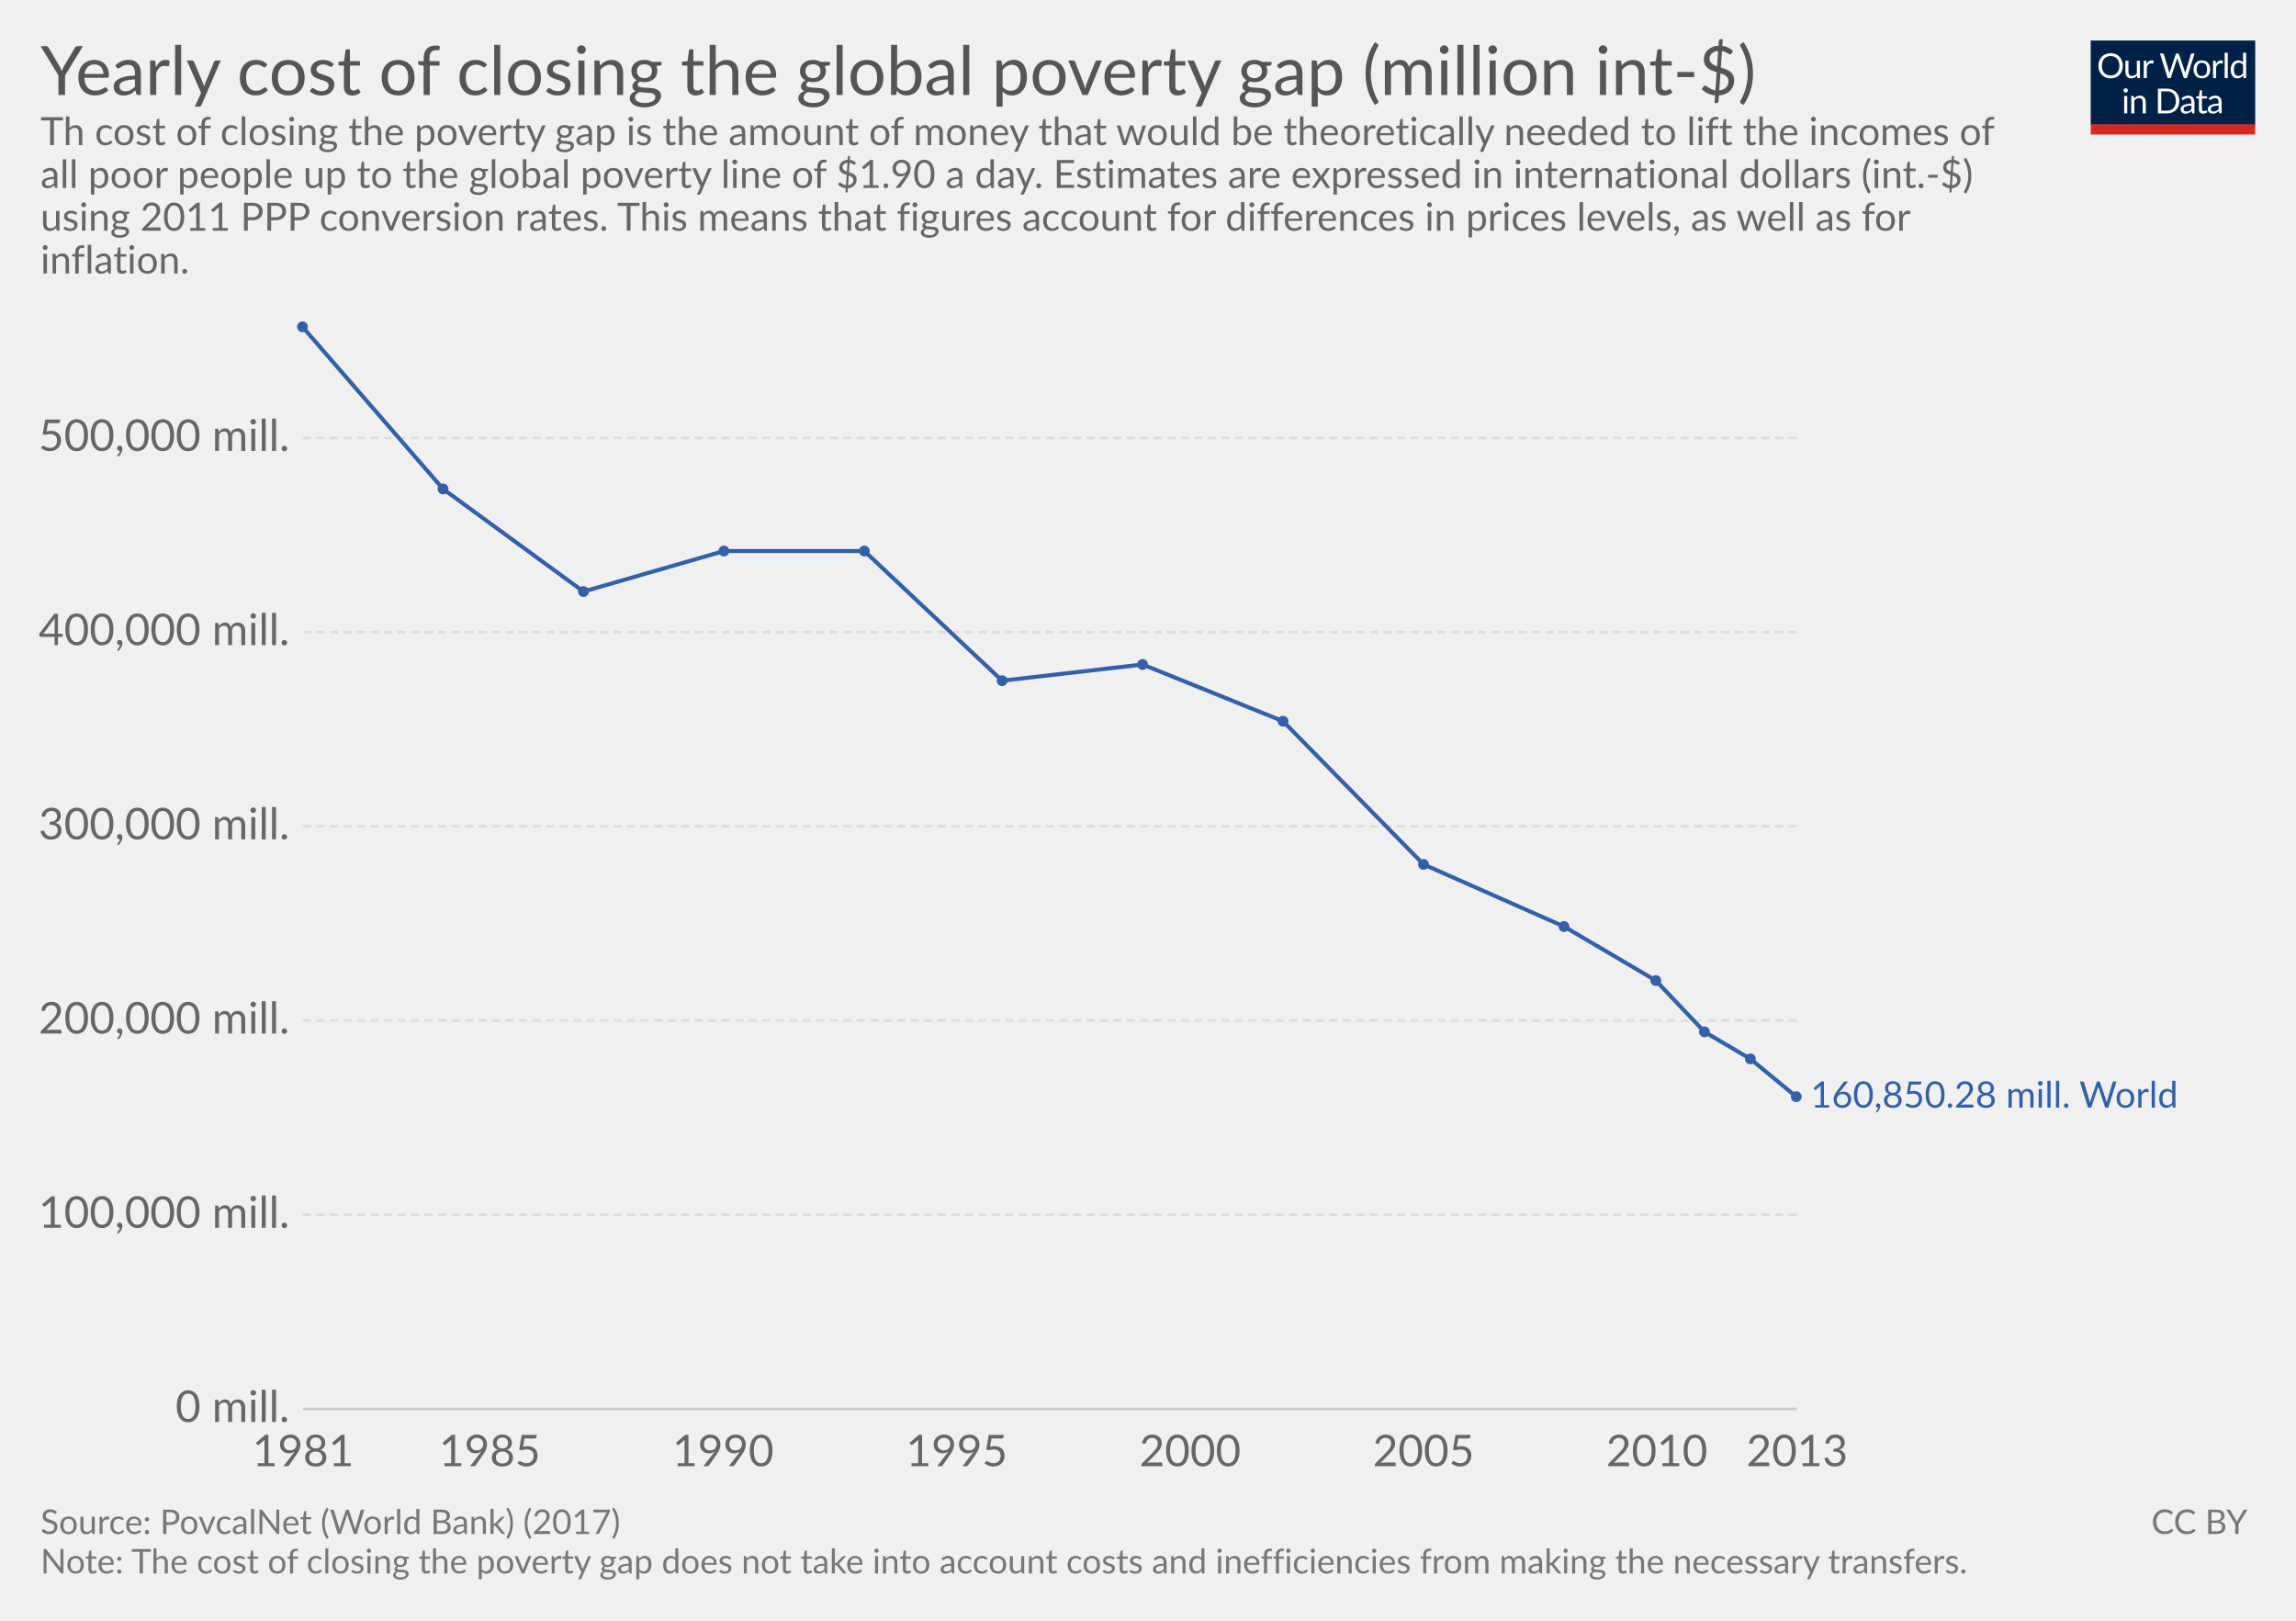
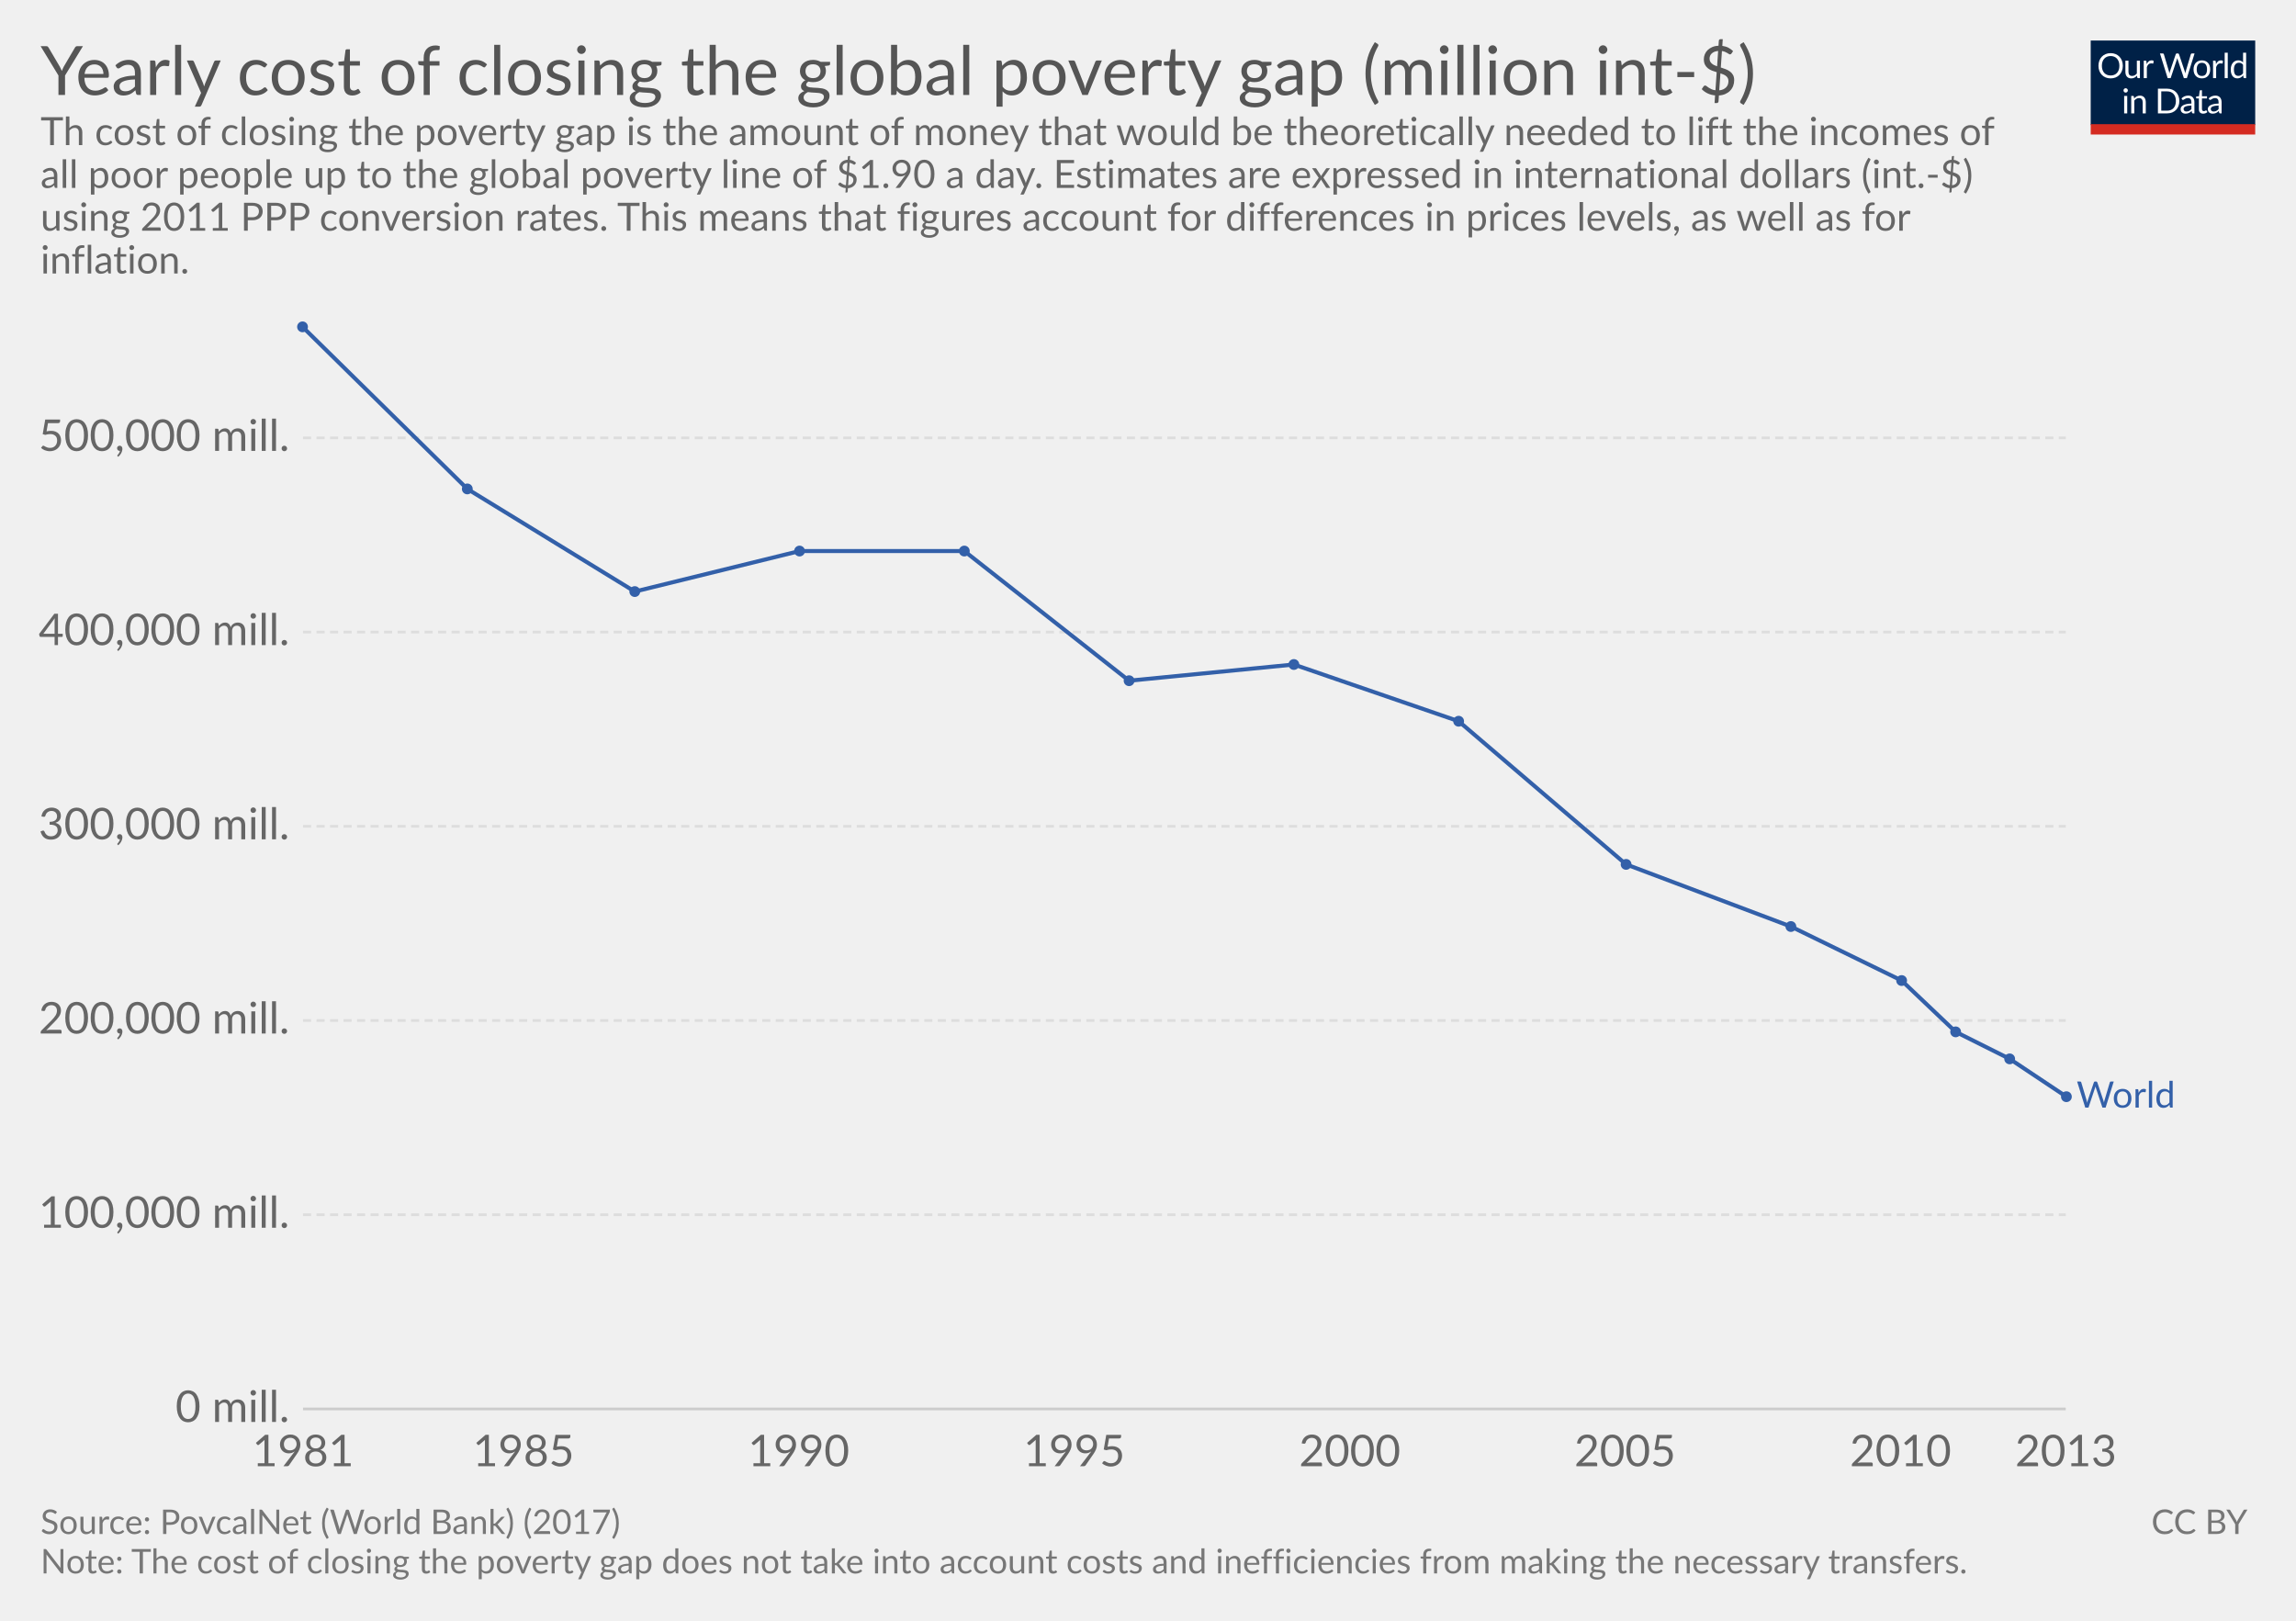
<svg xmlns="http://www.w3.org/2000/svg" version="1.1" style="font-family:Lato, 'Helvetica Neue', Helvetica, Arial, sans-serif;font-size:18px;background-color:white;text-rendering:optimizeLegibility;-webkit-font-smoothing:antialiased" width="850" height="600">
  <g class="HeaderView">
    <g transform="translate(774, 15) scale(0.29)">
      <svg width="210" height="120" viewBox="0 0 210 120" fill="none">
        <g clip-path="url(#clip0)">
          <path d="M0 0H210V107.89H0V0Z" fill="#002147" />
          <path d="M40.979 32.248C40.979 34.609 40.605 36.78 39.857 38.76C39.109 40.725 38.053 42.419 36.689 43.842C35.325 45.265 33.682 46.372 31.761 47.164C29.854 47.941 27.742 48.33 25.425 48.33C23.107 48.33 20.995 47.941 19.089 47.164C17.182 46.372 15.547 45.265 14.183 43.842C12.819 42.419 11.763 40.725 11.015 38.76C10.267 36.78 9.893 34.609 9.893 32.248C9.893 29.887 10.267 27.723 11.015 25.758C11.763 23.778 12.819 22.077 14.183 20.654C15.547 19.217 17.182 18.102 19.089 17.31C20.995 16.518 23.107 16.122 25.425 16.122C27.742 16.122 29.854 16.518 31.761 17.31C33.682 18.102 35.325 19.217 36.689 20.654C38.053 22.077 39.109 23.778 39.857 25.758C40.605 27.723 40.979 29.887 40.979 32.248ZM36.601 32.248C36.601 30.312 36.337 28.574 35.809 27.034C35.281 25.494 34.533 24.196 33.565 23.14C32.597 22.069 31.423 21.248 30.045 20.676C28.666 20.104 27.126 19.818 25.425 19.818C23.738 19.818 22.205 20.104 20.827 20.676C19.448 21.248 18.267 22.069 17.285 23.14C16.317 24.196 15.569 25.494 15.041 27.034C14.513 28.574 14.249 30.312 14.249 32.248C14.249 34.184 14.513 35.922 15.041 37.462C15.569 38.987 16.317 40.285 17.285 41.356C18.267 42.412 19.448 43.226 20.827 43.798C22.205 44.355 23.738 44.634 25.425 44.634C27.126 44.634 28.666 44.355 30.045 43.798C31.423 43.226 32.597 42.412 33.565 41.356C34.533 40.285 35.281 38.987 35.809 37.462C36.337 35.922 36.601 34.184 36.601 32.248ZM62.823 25.714V48H60.491C59.934 48 59.582 47.729 59.435 47.186L59.127 44.788C58.159 45.859 57.074 46.724 55.871 47.384C54.669 48.029 53.29 48.352 51.735 48.352C50.518 48.352 49.44 48.154 48.501 47.758C47.577 47.347 46.8 46.775 46.169 46.042C45.539 45.309 45.062 44.421 44.739 43.38C44.431 42.339 44.277 41.187 44.277 39.926V25.714H48.193V39.926C48.193 41.613 48.575 42.918 49.337 43.842C50.115 44.766 51.295 45.228 52.879 45.228C54.038 45.228 55.116 44.957 56.113 44.414C57.125 43.857 58.057 43.094 58.907 42.126V25.714H62.823ZM71.43 30.18C72.135 28.655 73 27.467 74.027 26.616C75.053 25.751 76.307 25.318 77.789 25.318C78.258 25.318 78.705 25.369 79.131 25.472C79.571 25.575 79.959 25.736 80.297 25.956L80.011 28.882C79.923 29.249 79.703 29.432 79.351 29.432C79.145 29.432 78.845 29.388 78.449 29.3C78.053 29.212 77.605 29.168 77.107 29.168C76.403 29.168 75.772 29.271 75.215 29.476C74.672 29.681 74.181 29.989 73.741 30.4C73.315 30.796 72.927 31.295 72.575 31.896C72.237 32.483 71.929 33.157 71.651 33.92V48H67.713V25.714H69.957C70.382 25.714 70.675 25.795 70.837 25.956C70.998 26.117 71.108 26.396 71.167 26.792L71.43 30.18ZM132.589 16.474L122.755 48H118.927L110.941 23.954C110.867 23.719 110.794 23.47 110.721 23.206C110.662 22.942 110.596 22.663 110.523 22.37C110.449 22.663 110.376 22.942 110.303 23.206C110.23 23.47 110.156 23.719 110.083 23.954L102.053 48H98.225L88.391 16.474H91.933C92.314 16.474 92.629 16.569 92.879 16.76C93.143 16.951 93.311 17.193 93.385 17.486L99.897 39.398C99.999 39.794 100.095 40.219 100.183 40.674C100.285 41.129 100.381 41.613 100.469 42.126C100.571 41.613 100.674 41.129 100.777 40.674C100.894 40.205 101.019 39.779 101.151 39.398L108.565 17.486C108.653 17.237 108.821 17.009 109.071 16.804C109.335 16.584 109.65 16.474 110.017 16.474H111.249C111.63 16.474 111.938 16.569 112.173 16.76C112.407 16.951 112.583 17.193 112.701 17.486L120.093 39.398C120.225 39.779 120.342 40.19 120.445 40.63C120.562 41.07 120.672 41.532 120.775 42.016C120.848 41.532 120.929 41.07 121.017 40.63C121.105 40.19 121.2 39.779 121.303 39.398L127.837 17.486C127.91 17.222 128.072 16.987 128.321 16.782C128.585 16.577 128.9 16.474 129.267 16.474H132.589ZM141.94 25.362C143.568 25.362 145.034 25.633 146.34 26.176C147.645 26.719 148.76 27.489 149.684 28.486C150.608 29.483 151.312 30.693 151.796 32.116C152.294 33.524 152.544 35.101 152.544 36.846C152.544 38.606 152.294 40.19 151.796 41.598C151.312 43.006 150.608 44.209 149.684 45.206C148.76 46.203 147.645 46.973 146.34 47.516C145.034 48.044 143.568 48.308 141.94 48.308C140.297 48.308 138.816 48.044 137.496 47.516C136.19 46.973 135.076 46.203 134.152 45.206C133.228 44.209 132.516 43.006 132.018 41.598C131.534 40.19 131.292 38.606 131.292 36.846C131.292 35.101 131.534 33.524 132.018 32.116C132.516 30.693 133.228 29.483 134.152 28.486C135.076 27.489 136.19 26.719 137.496 26.176C138.816 25.633 140.297 25.362 141.94 25.362ZM141.94 45.25C144.14 45.25 145.782 44.517 146.868 43.05C147.953 41.569 148.496 39.508 148.496 36.868C148.496 34.213 147.953 32.145 146.868 30.664C145.782 29.183 144.14 28.442 141.94 28.442C140.825 28.442 139.85 28.633 139.014 29.014C138.192 29.395 137.503 29.945 136.946 30.664C136.403 31.383 135.992 32.27 135.714 33.326C135.45 34.367 135.318 35.548 135.318 36.868C135.318 39.508 135.86 41.569 136.946 43.05C138.046 44.517 139.71 45.25 141.94 45.25ZM159.908 30.18C160.612 28.655 161.478 27.467 162.504 26.616C163.531 25.751 164.785 25.318 166.266 25.318C166.736 25.318 167.183 25.369 167.608 25.472C168.048 25.575 168.437 25.736 168.774 25.956L168.488 28.882C168.4 29.249 168.18 29.432 167.828 29.432C167.623 29.432 167.322 29.388 166.926 29.3C166.53 29.212 166.083 29.168 165.584 29.168C164.88 29.168 164.25 29.271 163.692 29.476C163.15 29.681 162.658 29.989 162.218 30.4C161.793 30.796 161.404 31.295 161.052 31.896C160.715 32.483 160.407 33.157 160.128 33.92V48H156.19V25.714H158.434C158.86 25.714 159.153 25.795 159.314 25.956C159.476 26.117 159.586 26.396 159.644 26.792L159.908 30.18ZM174.946 15.594V48H171.03V15.594H174.946ZM194.496 31.016C193.763 30.033 192.971 29.351 192.12 28.97C191.269 28.574 190.316 28.376 189.26 28.376C187.192 28.376 185.601 29.117 184.486 30.598C183.371 32.079 182.814 34.191 182.814 36.934C182.814 38.386 182.939 39.633 183.188 40.674C183.437 41.701 183.804 42.551 184.288 43.226C184.772 43.886 185.366 44.37 186.07 44.678C186.774 44.986 187.573 45.14 188.468 45.14C189.759 45.14 190.881 44.847 191.834 44.26C192.802 43.673 193.689 42.845 194.496 41.774V31.016ZM198.412 15.594V48H196.08C195.523 48 195.171 47.729 195.024 47.186L194.672 44.48C193.719 45.624 192.633 46.548 191.416 47.252C190.199 47.956 188.791 48.308 187.192 48.308C185.916 48.308 184.757 48.066 183.716 47.582C182.675 47.083 181.787 46.357 181.054 45.404C180.321 44.451 179.756 43.263 179.36 41.84C178.964 40.417 178.766 38.782 178.766 36.934C178.766 35.291 178.986 33.766 179.426 32.358C179.866 30.935 180.497 29.703 181.318 28.662C182.139 27.621 183.144 26.807 184.332 26.22C185.535 25.619 186.884 25.318 188.38 25.318C189.744 25.318 190.91 25.553 191.878 26.022C192.861 26.477 193.733 27.115 194.496 27.936V15.594H198.412ZM46.614 70.714V93H42.698V70.714H46.614ZM47.45 63.718C47.45 64.099 47.369 64.459 47.208 64.796C47.061 65.119 46.856 65.412 46.592 65.676C46.343 65.925 46.042 66.123 45.69 66.27C45.352 66.417 44.993 66.49 44.612 66.49C44.23 66.49 43.871 66.417 43.534 66.27C43.211 66.123 42.925 65.925 42.676 65.676C42.426 65.412 42.228 65.119 42.082 64.796C41.935 64.459 41.862 64.099 41.862 63.718C41.862 63.337 41.935 62.977 42.082 62.64C42.228 62.288 42.426 61.987 42.676 61.738C42.925 61.474 43.211 61.269 43.534 61.122C43.871 60.975 44.23 60.902 44.612 60.902C44.993 60.902 45.352 60.975 45.69 61.122C46.042 61.269 46.343 61.474 46.592 61.738C46.856 61.987 47.061 62.288 47.208 62.64C47.369 62.977 47.45 63.337 47.45 63.718ZM55.424 73.948C55.908 73.405 56.422 72.914 56.964 72.474C57.507 72.034 58.079 71.66 58.68 71.352C59.296 71.029 59.941 70.787 60.616 70.626C61.306 70.45 62.046 70.362 62.838 70.362C64.055 70.362 65.126 70.567 66.05 70.978C66.989 71.374 67.766 71.946 68.382 72.694C69.013 73.427 69.49 74.315 69.812 75.356C70.135 76.397 70.296 77.549 70.296 78.81V93H66.358V78.81C66.358 77.123 65.969 75.818 65.192 74.894C64.43 73.955 63.264 73.486 61.694 73.486C60.535 73.486 59.45 73.765 58.438 74.322C57.441 74.879 56.517 75.635 55.666 76.588V93H51.728V70.714H54.082C54.639 70.714 54.984 70.985 55.116 71.528L55.424 73.948ZM113.129 77.248C113.129 79.609 112.755 81.758 112.007 83.694C111.259 85.63 110.203 87.287 108.839 88.666C107.475 90.045 105.832 91.115 103.911 91.878C102.004 92.626 99.892 93 97.575 93H85.805V61.474H97.575C99.892 61.474 102.004 61.855 103.911 62.618C105.832 63.366 107.475 64.437 108.839 65.83C110.203 67.209 111.259 68.866 112.007 70.802C112.755 72.738 113.129 74.887 113.129 77.248ZM108.751 77.248C108.751 75.312 108.487 73.581 107.959 72.056C107.431 70.531 106.683 69.24 105.715 68.184C104.747 67.128 103.574 66.321 102.195 65.764C100.816 65.207 99.276 64.928 97.575 64.928H90.073V89.546H97.575C99.276 89.546 100.816 89.267 102.195 88.71C103.574 88.153 104.747 87.353 105.715 86.312C106.683 85.256 107.431 83.965 107.959 82.44C108.487 80.915 108.751 79.184 108.751 77.248ZM128.553 82.968C126.749 83.027 125.209 83.173 123.933 83.408C122.672 83.628 121.638 83.921 120.831 84.288C120.039 84.655 119.46 85.087 119.093 85.586C118.741 86.085 118.565 86.642 118.565 87.258C118.565 87.845 118.661 88.351 118.851 88.776C119.042 89.201 119.299 89.553 119.621 89.832C119.959 90.096 120.347 90.294 120.787 90.426C121.242 90.543 121.726 90.602 122.239 90.602C122.929 90.602 123.559 90.536 124.131 90.404C124.703 90.257 125.239 90.052 125.737 89.788C126.251 89.524 126.735 89.209 127.189 88.842C127.659 88.475 128.113 88.057 128.553 87.588V82.968ZM115.903 73.86C117.135 72.672 118.463 71.785 119.885 71.198C121.308 70.611 122.885 70.318 124.615 70.318C125.862 70.318 126.969 70.523 127.937 70.934C128.905 71.345 129.719 71.917 130.379 72.65C131.039 73.383 131.538 74.271 131.875 75.312C132.213 76.353 132.381 77.497 132.381 78.744V93H130.643C130.262 93 129.969 92.941 129.763 92.824C129.558 92.692 129.397 92.443 129.279 92.076L128.839 89.964C128.253 90.507 127.681 90.991 127.123 91.416C126.566 91.827 125.979 92.179 125.363 92.472C124.747 92.751 124.087 92.963 123.383 93.11C122.694 93.271 121.924 93.352 121.073 93.352C120.208 93.352 119.394 93.235 118.631 93C117.869 92.751 117.201 92.384 116.629 91.9C116.072 91.416 115.625 90.807 115.287 90.074C114.965 89.326 114.803 88.446 114.803 87.434C114.803 86.554 115.045 85.711 115.529 84.904C116.013 84.083 116.798 83.357 117.883 82.726C118.969 82.095 120.384 81.582 122.129 81.186C123.875 80.775 126.016 80.541 128.553 80.482V78.744C128.553 77.013 128.179 75.708 127.431 74.828C126.683 73.933 125.591 73.486 124.153 73.486C123.185 73.486 122.371 73.611 121.711 73.86C121.066 74.095 120.501 74.366 120.017 74.674C119.548 74.967 119.137 75.239 118.785 75.488C118.448 75.723 118.111 75.84 117.773 75.84C117.509 75.84 117.282 75.774 117.091 75.642C116.901 75.495 116.739 75.319 116.607 75.114L115.903 73.86ZM143.568 93.352C141.808 93.352 140.451 92.861 139.498 91.878C138.559 90.895 138.09 89.48 138.09 87.632V73.992H135.406C135.171 73.992 134.973 73.926 134.812 73.794C134.65 73.647 134.57 73.427 134.57 73.134V71.572L138.222 71.11L139.124 64.224C139.168 64.004 139.263 63.828 139.41 63.696C139.571 63.549 139.776 63.476 140.026 63.476H142.006V71.154H148.452V73.992H142.006V87.368C142.006 88.307 142.233 89.003 142.688 89.458C143.142 89.913 143.729 90.14 144.448 90.14C144.858 90.14 145.21 90.089 145.504 89.986C145.812 89.869 146.076 89.744 146.296 89.612C146.516 89.48 146.699 89.363 146.846 89.26C147.007 89.143 147.146 89.084 147.264 89.084C147.469 89.084 147.652 89.209 147.814 89.458L148.958 91.328C148.283 91.959 147.469 92.457 146.516 92.824C145.562 93.176 144.58 93.352 143.568 93.352ZM163.253 82.968C161.449 83.027 159.909 83.173 158.633 83.408C157.372 83.628 156.338 83.921 155.531 84.288C154.739 84.655 154.16 85.087 153.793 85.586C153.441 86.085 153.265 86.642 153.265 87.258C153.265 87.845 153.36 88.351 153.551 88.776C153.742 89.201 153.998 89.553 154.321 89.832C154.658 90.096 155.047 90.294 155.487 90.426C155.942 90.543 156.426 90.602 156.939 90.602C157.628 90.602 158.259 90.536 158.831 90.404C159.403 90.257 159.938 90.052 160.437 89.788C160.95 89.524 161.434 89.209 161.889 88.842C162.358 88.475 162.813 88.057 163.253 87.588V82.968ZM150.603 73.86C151.835 72.672 153.162 71.785 154.585 71.198C156.008 70.611 157.584 70.318 159.315 70.318C160.562 70.318 161.669 70.523 162.637 70.934C163.605 71.345 164.419 71.917 165.079 72.65C165.739 73.383 166.238 74.271 166.575 75.312C166.912 76.353 167.081 77.497 167.081 78.744V93H165.343C164.962 93 164.668 92.941 164.463 92.824C164.258 92.692 164.096 92.443 163.979 92.076L163.539 89.964C162.952 90.507 162.38 90.991 161.823 91.416C161.266 91.827 160.679 92.179 160.063 92.472C159.447 92.751 158.787 92.963 158.083 93.11C157.394 93.271 156.624 93.352 155.773 93.352C154.908 93.352 154.094 93.235 153.331 93C152.568 92.751 151.901 92.384 151.329 91.9C150.772 91.416 150.324 90.807 149.987 90.074C149.664 89.326 149.503 88.446 149.503 87.434C149.503 86.554 149.745 85.711 150.229 84.904C150.713 84.083 151.498 83.357 152.583 82.726C153.668 82.095 155.084 81.582 156.829 81.186C158.574 80.775 160.716 80.541 163.253 80.482V78.744C163.253 77.013 162.879 75.708 162.131 74.828C161.383 73.933 160.29 73.486 158.853 73.486C157.885 73.486 157.071 73.611 156.411 73.86C155.766 74.095 155.201 74.366 154.717 74.674C154.248 74.967 153.837 75.239 153.485 75.488C153.148 75.723 152.81 75.84 152.473 75.84C152.209 75.84 151.982 75.774 151.791 75.642C151.6 75.495 151.439 75.319 151.307 75.114L150.603 73.86Z" fill="white" />
          <rect y="106.789" width="210" height="13.211" fill="#D42B21" />
        </g>
        <defs>
          <clipPath id="clip0">
            <rect width="210" height="120" fill="white" />
          </clipPath>
        </defs>
      </svg>
    </g>
    <a href="https://ourworldindata.org/grapher/the-poverty-gap-in-int--2011-ppp" target="_blank">
      <text font-size="25.20" x="15.0" y="35.2" fill="#555">
        <tspan x="15" y="35.16">Yearly cost of closing the global poverty gap (million int-$)</tspan>
      </text>
    </a>
    <text font-size="14.40" x="15.0" y="53.7" fill="#666">
      <tspan x="15" y="53.72">Th cost of closing the poverty gap is the amount of money that would be theoretically needed to lift the incomes of</tspan>
      <tspan x="15" y="69.56">all poor people up to the global poverty line of $1.90 a day. Estimates are expressed in international dollars (int.-$)</tspan>
      <tspan x="15" y="85.4">using 2011 PPP conversion rates. This means that figures account for differences in prices levels, as well as for</tspan>
      <tspan x="15" y="101.24">inflation.</tspan>
    </text>
  </g>
  <g class="LineChart">
    <defs>
-       <clipPath id="boundsClip-1901">
+       <clipPath id="boundsClip-20">
        <rect x="102.178" y="0" width="830" height="843.4" />
      </clipPath>
    </defs>
    <g class="AxisBoxView">
      <g class="HorizontalAxis">
        <text x="112.2" y="542.8" fill="#666" text-anchor="middle" font-size="16.2">1981</text>
-         <text x="181.3" y="542.8" fill="#666" text-anchor="middle" font-size="16.2">1985</text>
-         <text x="267.7" y="542.8" fill="#666" text-anchor="middle" font-size="16.2">1990</text>
-         <text x="354.2" y="542.8" fill="#666" text-anchor="middle" font-size="16.2">1995</text>
-         <text x="440.6" y="542.8" fill="#666" text-anchor="middle" font-size="16.2">2000</text>
-         <text x="527" y="542.8" fill="#666" text-anchor="middle" font-size="16.2">2005</text>
-         <text x="613.4" y="542.8" fill="#666" text-anchor="middle" font-size="16.2">2010</text>
-         <text x="665.3" y="542.8" fill="#666" text-anchor="middle" font-size="16.2">2013</text>
+         <text x="193.8" y="542.8" fill="#666" text-anchor="middle" font-size="16.2">1985</text>
+         <text x="295.7" y="542.8" fill="#666" text-anchor="middle" font-size="16.2">1990</text>
+         <text x="397.7" y="542.8" fill="#666" text-anchor="middle" font-size="16.2">1995</text>
+         <text x="499.7" y="542.8" fill="#666" text-anchor="middle" font-size="16.2">2000</text>
+         <text x="601.6" y="542.8" fill="#666" text-anchor="middle" font-size="16.2">2005</text>
+         <text x="703.6" y="542.8" fill="#666" text-anchor="middle" font-size="16.2">2010</text>
+         <text x="764.8" y="542.8" fill="#666" text-anchor="middle" font-size="16.2">2013</text>
      </g>
      <g class="VerticalAxis">
        <text x="107.18" y="521.6" fill="#666" dominant-baseline="middle" text-anchor="end" font-size="16.2">0 mill.</text>
        <text x="107.18" y="449.7" fill="#666" dominant-baseline="middle" text-anchor="end" font-size="16.2">100,000 mill.</text>
        <text x="107.18" y="377.8" fill="#666" dominant-baseline="middle" text-anchor="end" font-size="16.2">200,000 mill.</text>
        <text x="107.18" y="305.9" fill="#666" dominant-baseline="middle" text-anchor="end" font-size="16.2">300,000 mill.</text>
        <text x="107.18" y="234" fill="#666" dominant-baseline="middle" text-anchor="end" font-size="16.2">400,000 mill.</text>
        <text x="107.18" y="162.1" fill="#666" dominant-baseline="middle" text-anchor="end" font-size="16.2">500,000 mill.</text>
      </g>
      <g class="AxisGridLines">
-         <line x1="112.18" y1="521.6" x2="665.27" y2="521.6" stroke="#ccc" />
-         <line x1="112.18" y1="449.7" x2="665.27" y2="449.7" stroke="#ddd" stroke-dasharray="3,2" />
-         <line x1="112.18" y1="377.8" x2="665.27" y2="377.8" stroke="#ddd" stroke-dasharray="3,2" />
-         <line x1="112.18" y1="305.9" x2="665.27" y2="305.9" stroke="#ddd" stroke-dasharray="3,2" />
-         <line x1="112.18" y1="234" x2="665.27" y2="234" stroke="#ddd" stroke-dasharray="3,2" />
-         <line x1="112.18" y1="162.1" x2="665.27" y2="162.1" stroke="#ddd" stroke-dasharray="3,2" />
+         <line x1="112.18" y1="521.6" x2="764.76" y2="521.6" stroke="#ccc" />
+         <line x1="112.18" y1="449.7" x2="764.76" y2="449.7" stroke="#ddd" stroke-dasharray="3,2" />
+         <line x1="112.18" y1="377.8" x2="764.76" y2="377.8" stroke="#ddd" stroke-dasharray="3,2" />
+         <line x1="112.18" y1="305.9" x2="764.76" y2="305.9" stroke="#ddd" stroke-dasharray="3,2" />
+         <line x1="112.18" y1="234" x2="764.76" y2="234" stroke="#ddd" stroke-dasharray="3,2" />
+         <line x1="112.18" y1="162.1" x2="764.76" y2="162.1" stroke="#ddd" stroke-dasharray="3,2" />
      </g>
    </g>
-     <g clip-path="url(#boundsClip-1901)">
-       <g class="HeightedLegend clickable">
+     <g clip-path="url(#boundsClip-20)">
+       <g class="HeightedLegend" style="cursor:pointer">
        <g class="legendMark">
-           <rect x="665.27" y="399.25" width="169.73" height="13.5" fill="#fff" opacity="0" />
-           <text font-size="13.50" x="670.3" y="410.1" fill="#3360a9">
-             <tspan x="670.27" y="410.05">160,850.28 mill. World</tspan>
+           <rect x="764.765" y="399.25" width="70.235" height="13.5" fill="#fff" opacity="0" />
+           <text font-size="13.50" x="768.8" y="410.1" fill="#3360a9">
+             <tspan x="768.765" y="410.05">World</tspan>
          </text>
        </g>
      </g>
      <g class="Lines">
-         <rect x="112" y="121" width="553" height="401" fill="rgba(255,255,255,0)" opacity="0" />
+         <rect x="112" y="121" width="653" height="401" fill="rgba(255,255,255,0)" opacity="0" />
        <g class="key-World_0">
-           <path stroke="#3360a9" stroke-linecap="round" d="M112 121L164 181L216 219L268 204L320 204L371 252L423 246L475 267L527 320L579 343L613 363L631 382L648 392L665 406" fill="none" stroke-width="1.5" />
+           <path stroke="#3360a9" stroke-linecap="round" d="M112 121L173 181L235 219L296 204L357 204L418 252L479 246L540 267L602 320L663 343L704 363L724 382L744 392L765 406" fill="none" stroke-width="1.5" />
          <g fill="#3360a9">
            <circle cx="112" cy="121" r="2" />
-             <circle cx="164" cy="181" r="2" />
-             <circle cx="216" cy="219" r="2" />
-             <circle cx="268" cy="204" r="2" />
-             <circle cx="320" cy="204" r="2" />
-             <circle cx="371" cy="252" r="2" />
-             <circle cx="423" cy="246" r="2" />
-             <circle cx="475" cy="267" r="2" />
-             <circle cx="527" cy="320" r="2" />
-             <circle cx="579" cy="343" r="2" />
-             <circle cx="613" cy="363" r="2" />
-             <circle cx="631" cy="382" r="2" />
-             <circle cx="648" cy="392" r="2" />
-             <circle cx="665" cy="406" r="2" />
+             <circle cx="173" cy="181" r="2" />
+             <circle cx="235" cy="219" r="2" />
+             <circle cx="296" cy="204" r="2" />
+             <circle cx="357" cy="204" r="2" />
+             <circle cx="418" cy="252" r="2" />
+             <circle cx="479" cy="246" r="2" />
+             <circle cx="540" cy="267" r="2" />
+             <circle cx="602" cy="320" r="2" />
+             <circle cx="663" cy="343" r="2" />
+             <circle cx="704" cy="363" r="2" />
+             <circle cx="724" cy="382" r="2" />
+             <circle cx="744" cy="392" r="2" />
+             <circle cx="765" cy="406" r="2" />
          </g>
        </g>
      </g>
    </g>
  </g>
  <g class="SourcesFooter" style="fill:#777">
    <g class="clickable" style="fill:#777">
      <text font-size="12.60" x="15.0" y="567.9">
        <tspan x="15" y="567.88">Source: PovcalNet (World Bank) (2017)</tspan>
      </text>
    </g>
    <text font-size="12.60" x="15.0" y="582.5">
      <tspan x="15" y="582.48">Note: The cost of closing the poverty gap does not take into account costs and inefficiencies from making the necessary transfers.</tspan>
    </text>
    <text font-size="12.60" x="796.4" y="567.9">
      <tspan x="796.444" y="567.88">
        <a style="fill: #777;" class="cclogo" href="http://creativecommons.org/licenses/by/4.0/deed.en_US" target="_blank">CC BY</a>
      </tspan>
    </text>
  </g>
</svg>
